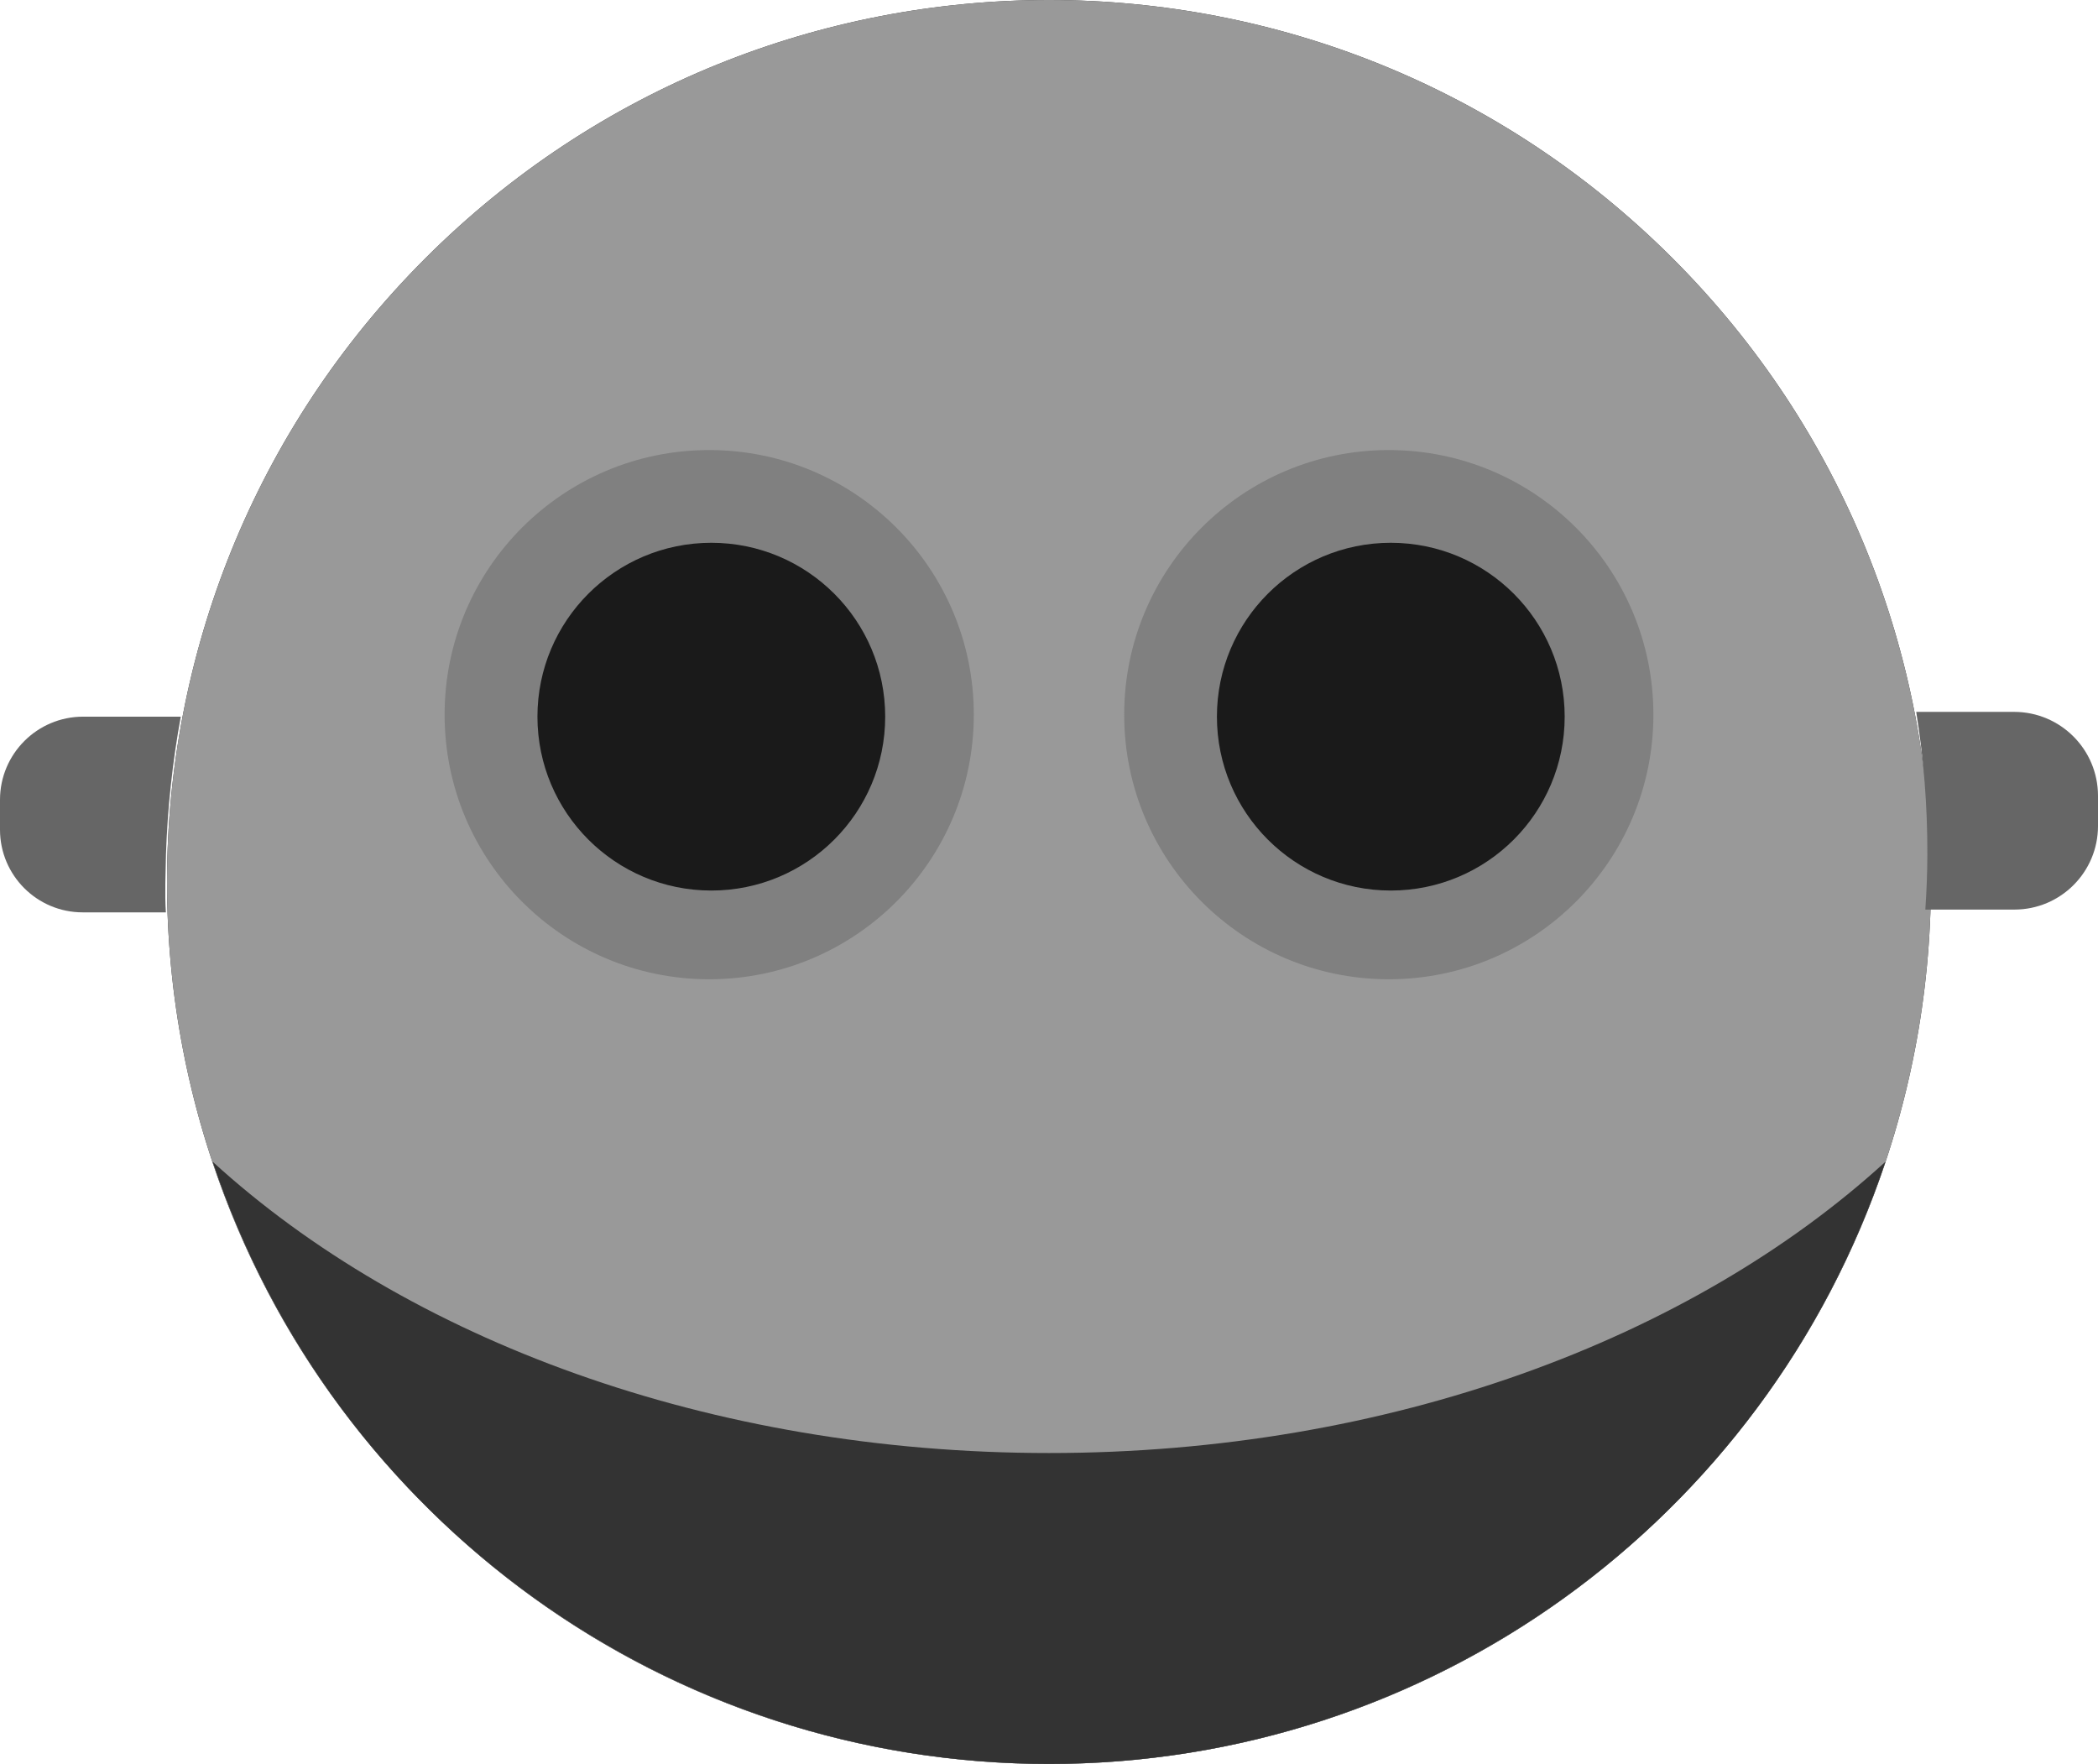
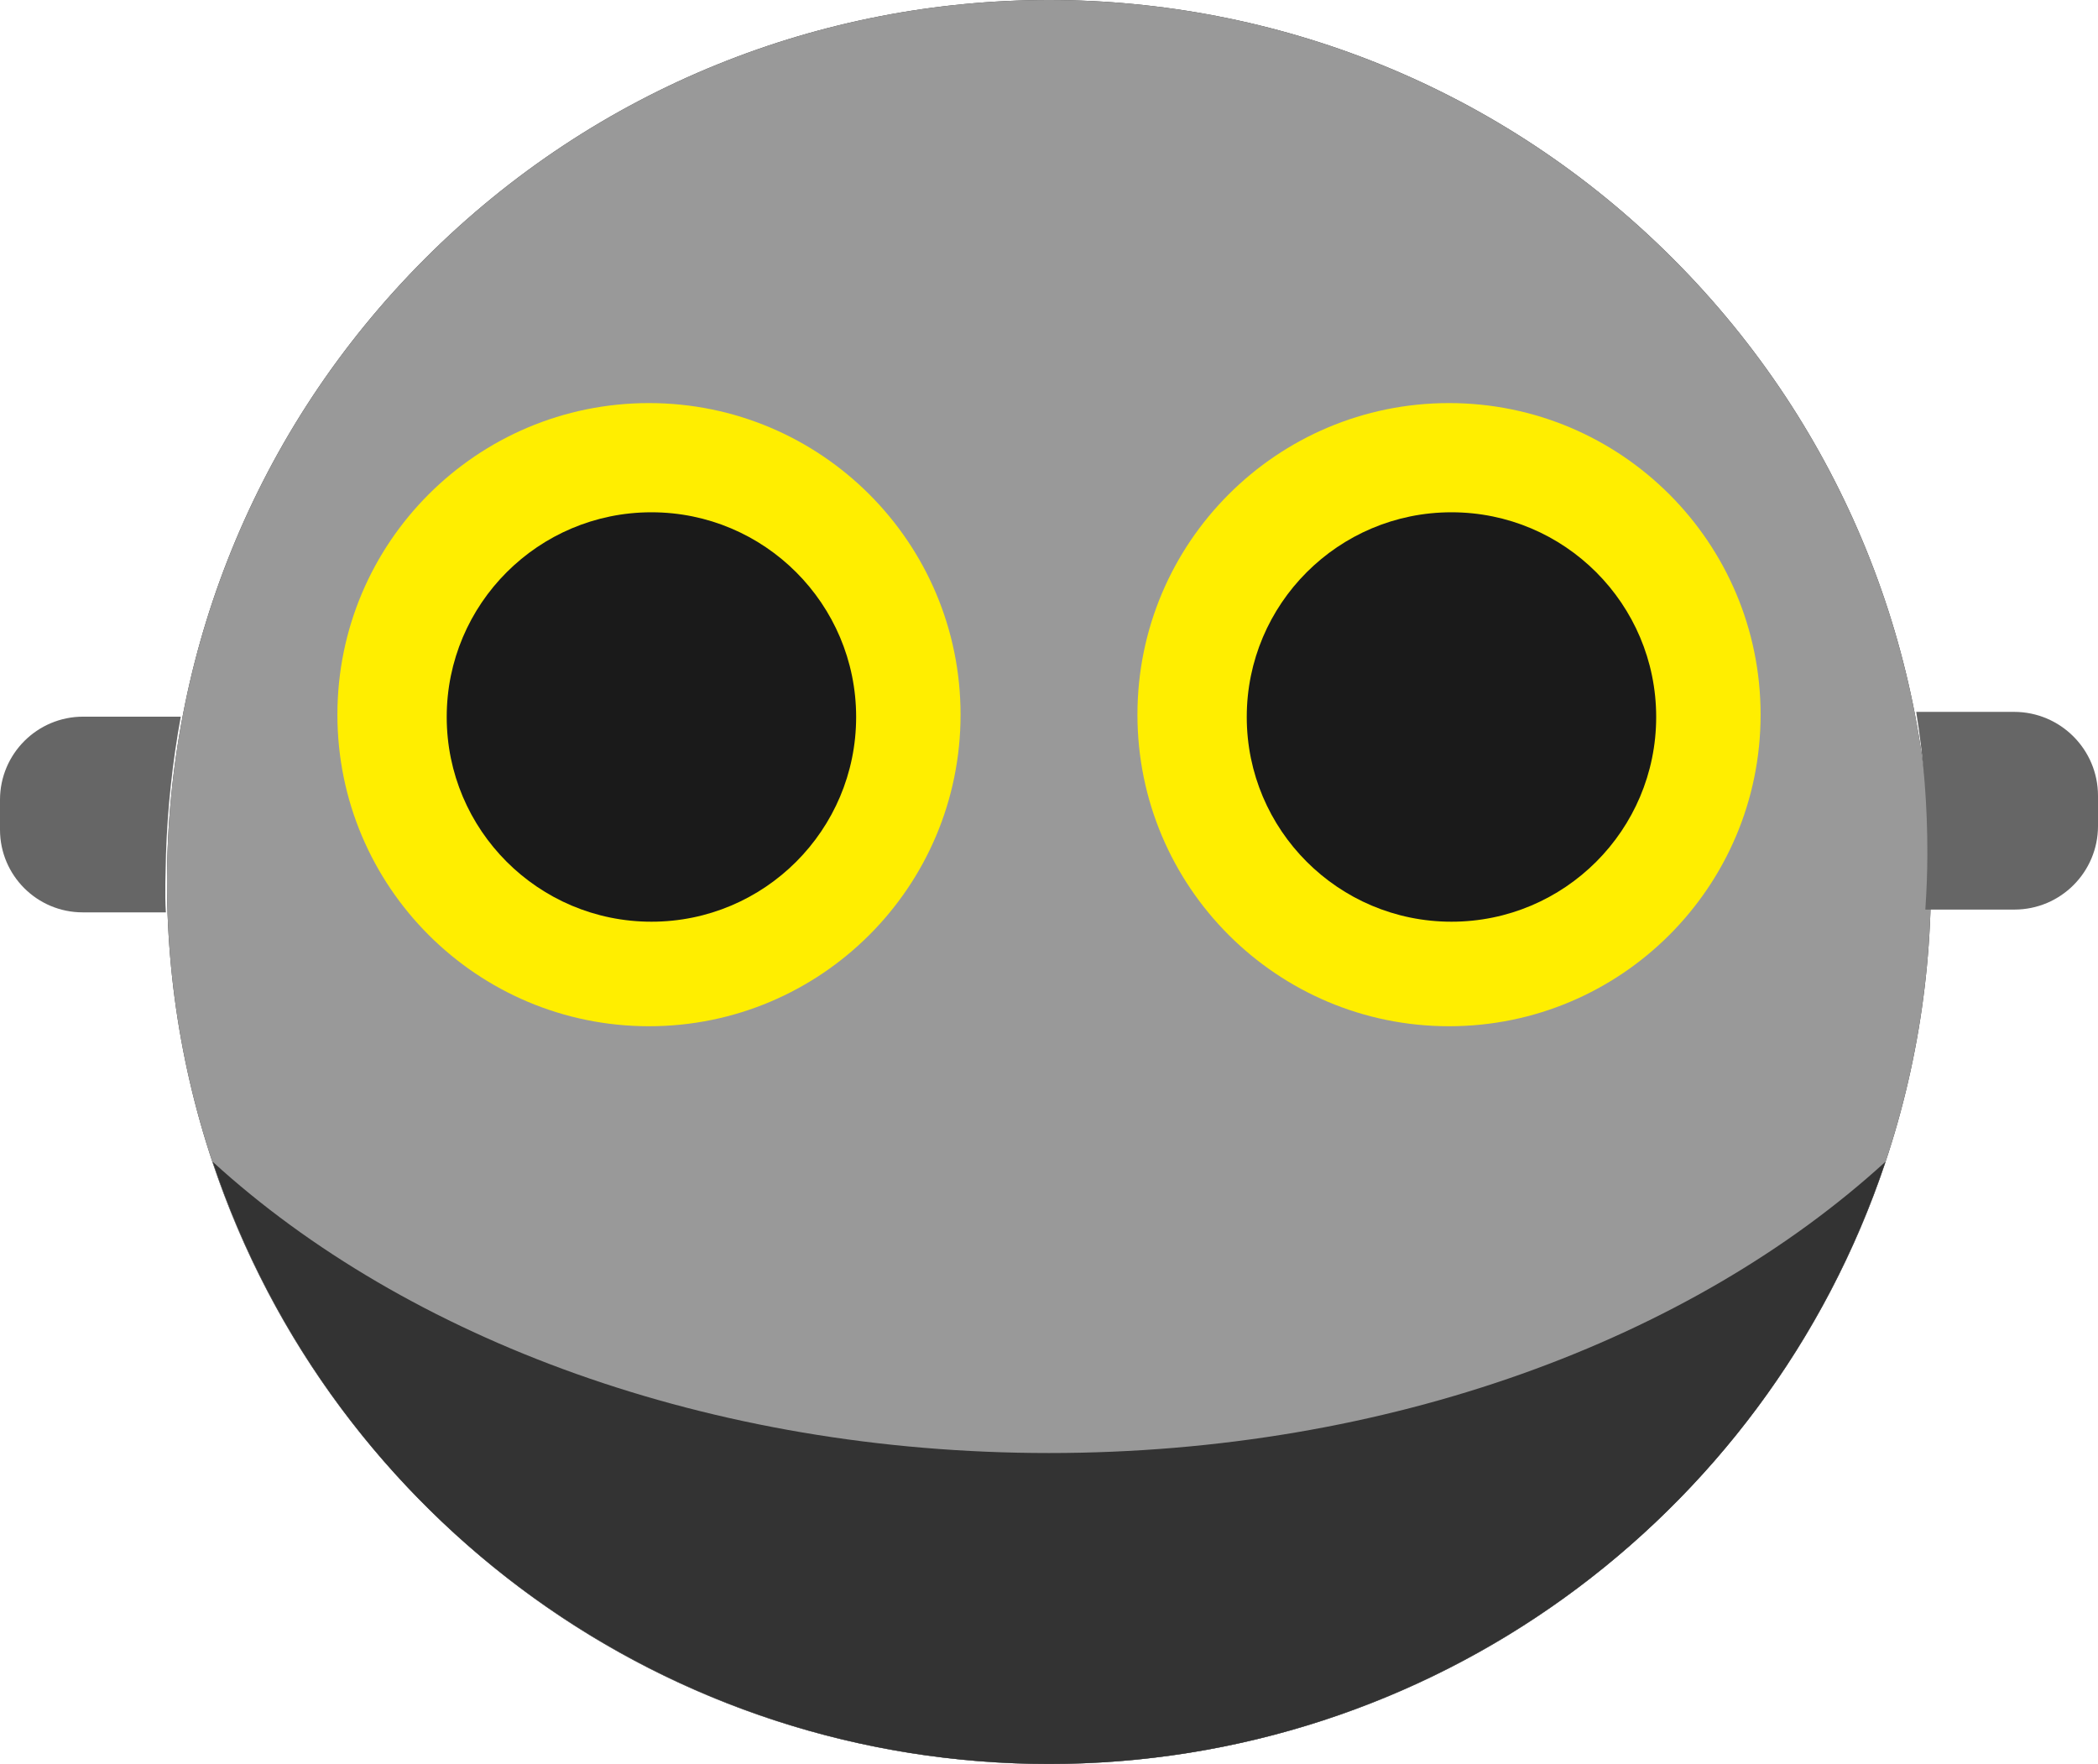
<svg xmlns="http://www.w3.org/2000/svg" id="Layer_4" data-name="Layer 4" viewBox="0 0 188.47 158.46">
  <defs>
    <style>
      .cls-1 {
        fill: #333;
      }

      .cls-2 {
        fill: #999;
      }

      .cls-3 {
-         fill: gray;
+         fill: #fe0;
      }

      .cls-4 {
        fill: #1a1a1a;
      }

      .cls-5 {
        fill: #666;
      }
    </style>
  </defs>
  <g>
    <circle class="cls-1" cx="150" cy="150" r="79.23" transform="translate(-117.9 79.23) rotate(-45)" />
    <circle class="cls-2" cx="150" cy="150" r="79.23" transform="translate(-117.9 79.23) rotate(-45)" />
    <path class="cls-1" d="M150,201.3c-30.53,0-57.7-10.24-75.14-26.17a79.23,79.23,0,0,0,150.28,0C207.7,191.06,180.53,201.3,150,201.3Z" transform="translate(-55.76 -70.77)" />
    <g id="_0">
      <g>
-         <circle class="cls-3" cx="63.71" cy="64.2" r="23.77" />
-         <circle class="cls-4" cx="63.9" cy="64.38" r="15.62" />
+         <circle class="cls-3" cx="58.3" cy="64.2" r="27.99" />
+         <circle class="cls-4" cx="58.52" cy="64.41" r="18.39" />
      </g>
      <g>
-         <circle class="cls-3" cx="124.76" cy="64.2" r="23.77" />
-         <circle class="cls-4" cx="124.94" cy="64.38" r="15.62" />
+         <circle class="cls-3" cx="130.17" cy="64.2" r="27.99" />
+         <circle class="cls-4" cx="130.39" cy="64.41" r="18.39" />
      </g>
    </g>
    <g id="_00">
      <path class="cls-5" d="M236.7,134.72h-8.8a79,79,0,0,1,1,12.76c0,1.69-.07,3.35-.18,5h8a7.51,7.51,0,0,0,7.51-7.51v-2.72A7.54,7.54,0,0,0,236.7,134.72Z" transform="translate(-55.76 -70.77)" />
      <path class="cls-5" d="M70.67,147.48A84.22,84.22,0,0,1,72,135.15H63.23a7.47,7.47,0,0,0-7.47,7.46v2.7a7.43,7.43,0,0,0,7.43,7.42h7.47C70.55,151,70.64,149.25,70.67,147.48Z" transform="translate(-55.76 -70.77)" />
    </g>
  </g>
</svg>
